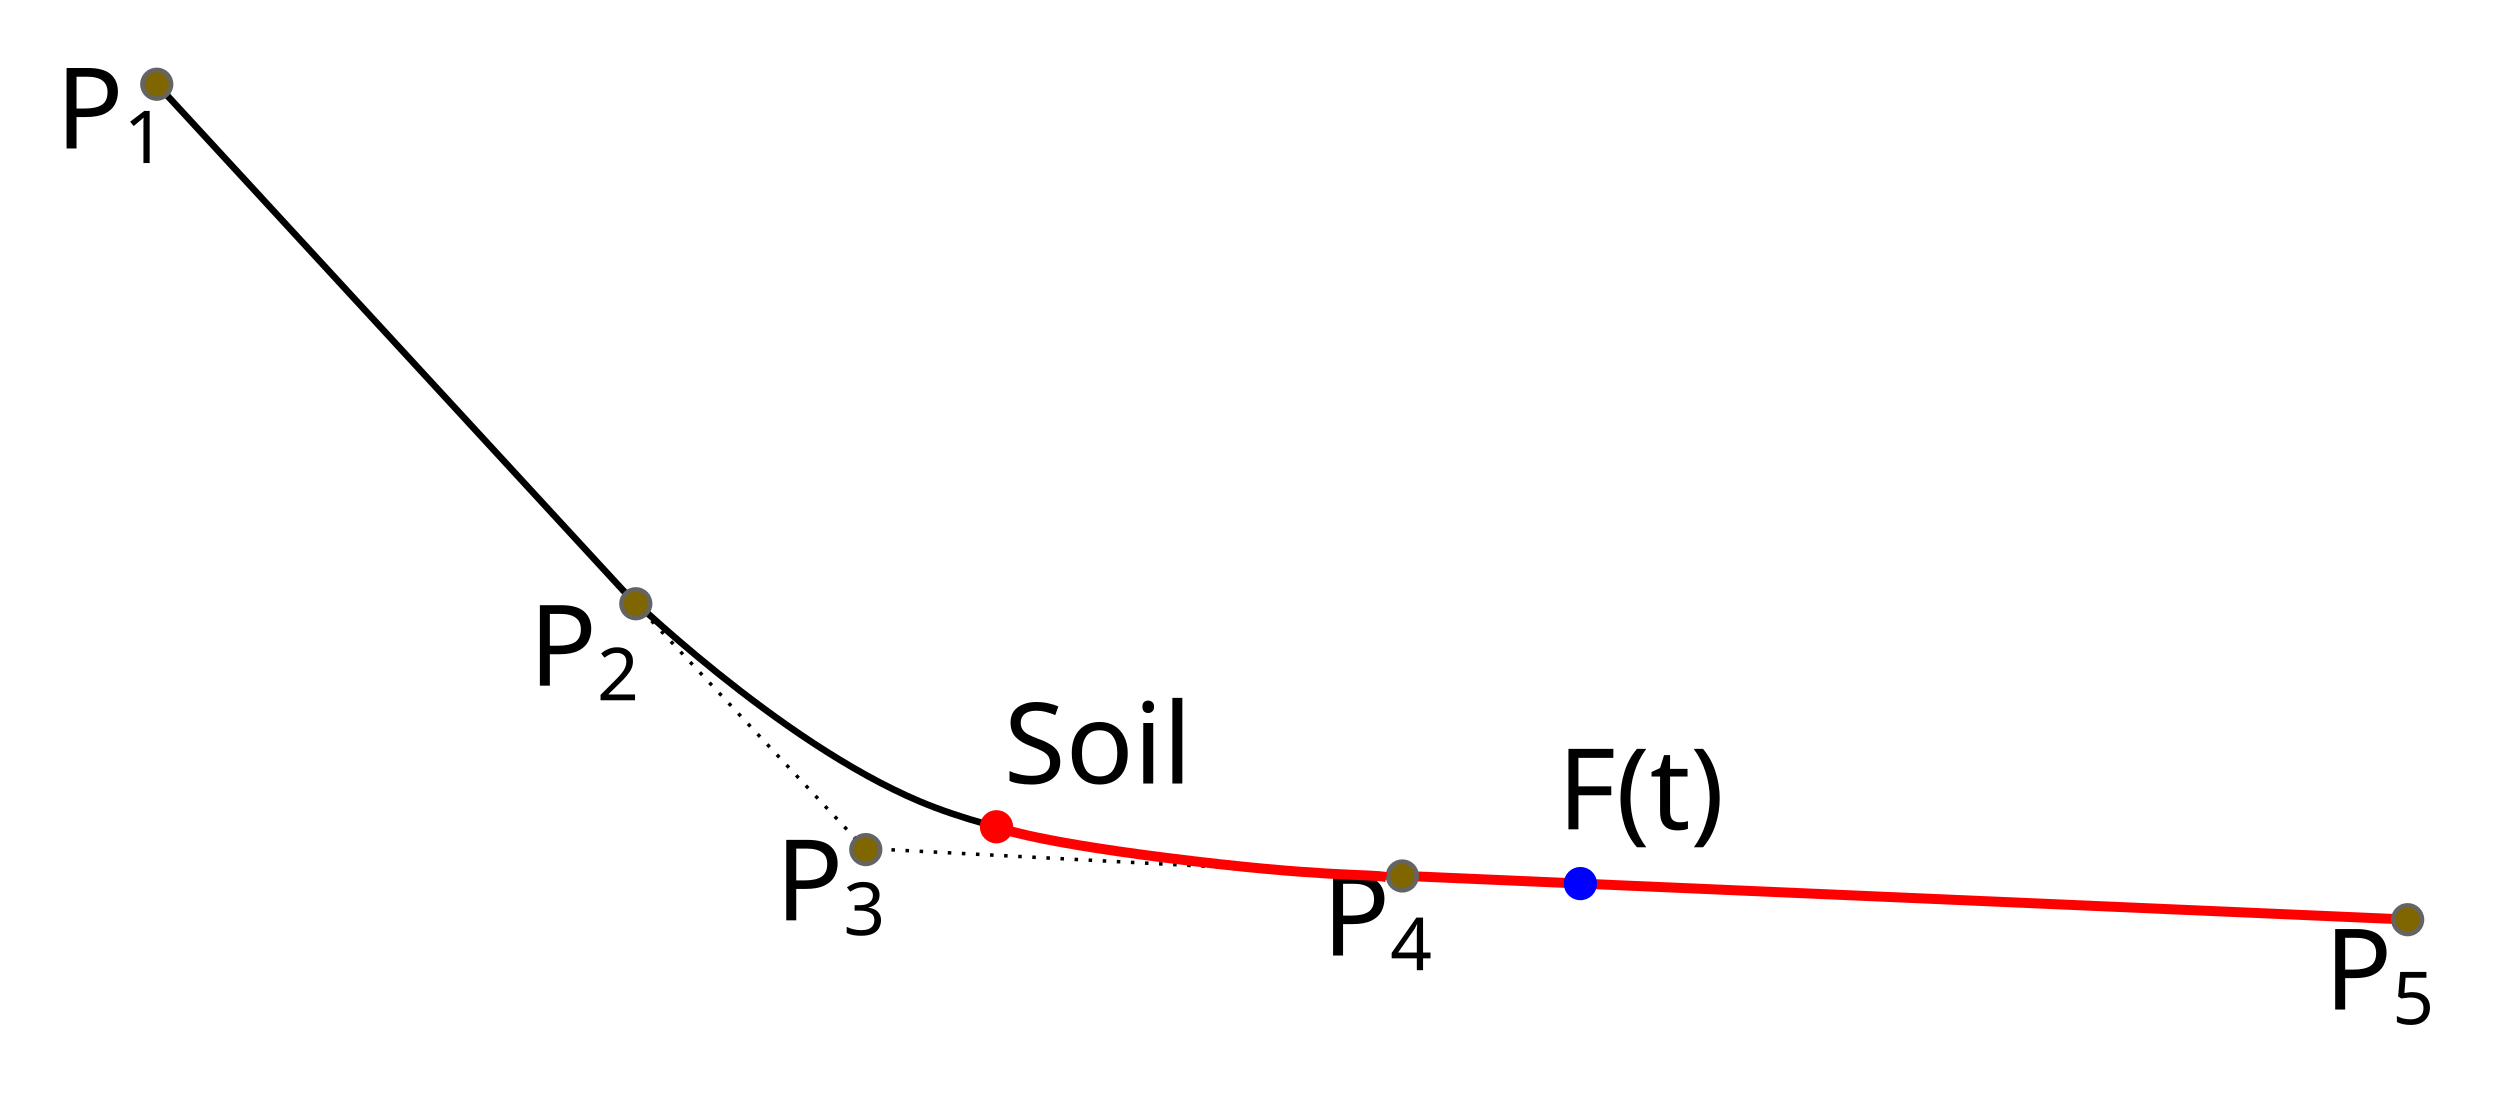
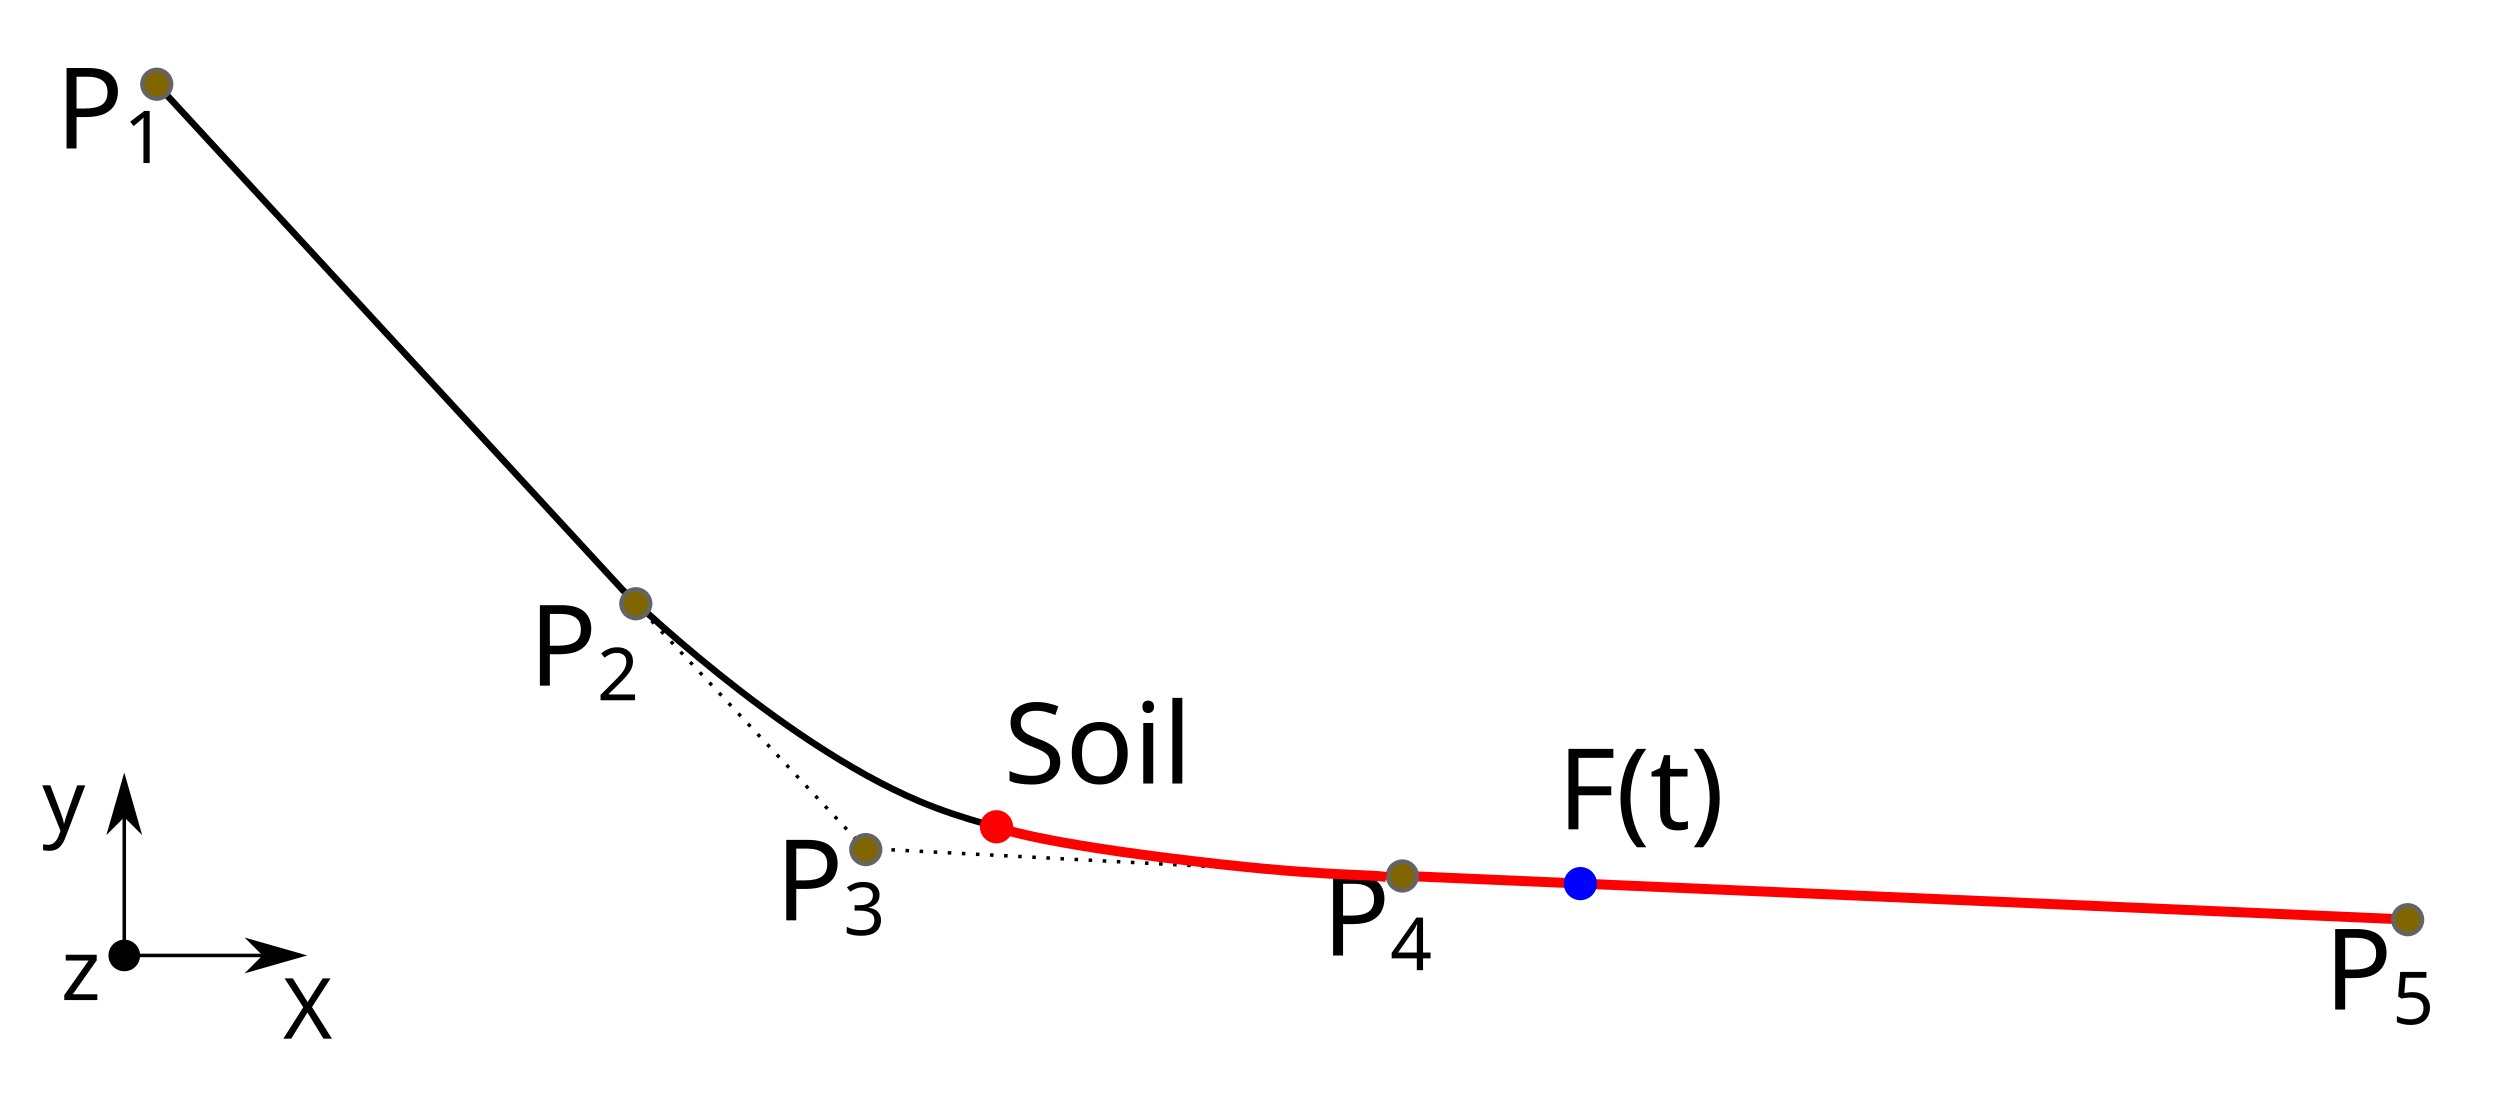
<svg xmlns="http://www.w3.org/2000/svg" width="187.876mm" height="82.641mm" viewBox="0 0 187.876 82.641" version="1.1" id="svg5">
-   <defs id="defs2" />
+   <defs id="defs2">
+     <marker style="overflow:visible;" id="Arrow1Lend" refX="0.0" refY="0.0" orient="auto">
+       <path transform="scale(0.8) rotate(180) translate(12.5,0)" style="fill-rule:evenodd;fill:context-stroke;stroke:context-stroke;stroke-width:1.0pt;" d="M 0.0,0.0 L 5.0,-5.0 L -12.5,0.0 L 5.0,5.0 L 0.0,0.0 z " id="path923" />
+     </marker>
+     <marker style="overflow:visible" id="Arrow1Lend-7" refX="0" refY="0" orient="auto">
+       <path transform="matrix(-0.8,0,0,-0.8,-10,0)" style="fill:context-stroke;fill-rule:evenodd;stroke:context-stroke;stroke-width:1pt" d="M 0,0 5,-5 -12.5,0 5,5 Z" id="path923-4" />
+     </marker>
+   </defs>
  <g id="layer1" transform="translate(-55.48255,-104.8489)">
    <path style="fill:none;stroke:#000000;stroke-width:0.5;stroke-linecap:butt;stroke-linejoin:miter;stroke-miterlimit:4;stroke-dasharray:none;stroke-opacity:1" d="M 102.345,149.256 67.319,111.236" id="path894" />
    <path style="fill:#000000;fill-opacity:1;stroke:#ff0000;stroke-width:0.75;stroke-linecap:butt;stroke-linejoin:miter;stroke-miterlimit:4;stroke-dasharray:none;stroke-opacity:1" d="m 160.844,170.667 75.489,3.286" id="path896" />
    <path style="fill:none;stroke:#000000;stroke-width:0.5;stroke-linecap:butt;stroke-linejoin:miter;stroke-miterlimit:4;stroke-dasharray:none;stroke-opacity:1" d="m 102.292,149.205 c 0,0 11.64,11.376 22.31,15.873 12.29,5.18 36.243,5.644 36.243,5.644" id="path2276" />
    <path style="fill:none;stroke:#000000;stroke-width:0.265;stroke-linecap:butt;stroke-linejoin:miter;stroke-miterlimit:4;stroke-dasharray:0.265, 0.795;stroke-dashoffset:0;stroke-opacity:1" d="M 160.846,170.722 120.458,168.606 102.292,149.205" id="path2890" />
    <ellipse style="fill:#806600;fill-opacity:1;stroke:#646464;stroke-width:0.34;stroke-opacity:1" id="path2540-3" cx="236.419" cy="173.963" rx="1.08" ry="1.08" />
    <ellipse style="fill:#806600;fill-opacity:1;stroke:#646464;stroke-width:0.34;stroke-opacity:1" id="path2540-3-4" cx="160.868" cy="170.678" rx="1.08" ry="1.08" />
    <ellipse style="fill:#0000ff;fill-opacity:1;stroke:#0000ff;stroke-width:0.34;stroke-opacity:1" id="path2540-3-4-1" cx="174.249" cy="171.251" rx="1.08" ry="1.08" />
    <ellipse style="fill:#806600;fill-opacity:1;stroke:#646464;stroke-width:0.34;stroke-opacity:1" id="path2540-3-7" cx="120.546" cy="168.694" rx="1.08" ry="1.08" />
    <ellipse style="fill:#806600;fill-opacity:1;stroke:#646464;stroke-width:0.34;stroke-opacity:1" id="path2540-3-43" cx="103.262" cy="150.22" rx="1.08" ry="1.08" />
    <ellipse style="fill:#806600;fill-opacity:1;stroke:#646464;stroke-width:0.34;stroke-opacity:1" id="path2540-3-8" cx="67.262" cy="111.177" rx="1.08" ry="1.08" />
    <text xml:space="preserve" style="font-style:normal;font-weight:normal;font-size:8.467px;line-height:1.25;font-family:sans-serif;fill:#000000;fill-opacity:1;stroke:none;stroke-width:0.265" x="59.656" y="116.005" id="text3475">
      <tspan id="tspan3473" style="font-size:8.467px;stroke-width:0.265" x="59.656" y="116.005">P<tspan style="font-size:65%;baseline-shift:sub" id="tspan5571">1</tspan>
      </tspan>
    </text>
    <text xml:space="preserve" style="font-style:normal;font-weight:normal;font-size:8.467px;line-height:1.25;font-family:sans-serif;fill:#000000;fill-opacity:1;stroke:none;stroke-width:0.265" x="95.226" y="156.375" id="text3475-4">
      <tspan id="tspan3473-7" style="font-size:8.467px;stroke-width:0.265" x="95.226" y="156.375">P<tspan style="font-size:65%;baseline-shift:sub" id="tspan5571-0">2</tspan>
      </tspan>
    </text>
    <text xml:space="preserve" style="font-style:normal;font-weight:normal;font-size:8.467px;line-height:1.25;font-family:sans-serif;fill:#000000;fill-opacity:1;stroke:none;stroke-width:0.265" x="113.742" y="174.011" id="text3475-7">
      <tspan id="tspan3473-9" style="font-size:8.467px;stroke-width:0.265" x="113.742" y="174.011">P<tspan style="font-size:65%;baseline-shift:sub" id="tspan5571-1">3</tspan>
      </tspan>
    </text>
    <text xml:space="preserve" style="font-style:normal;font-weight:normal;font-size:8.467px;line-height:1.25;font-family:sans-serif;fill:#000000;fill-opacity:1;stroke:none;stroke-width:0.265" x="154.836" y="176.657" id="text3475-73">
      <tspan id="tspan3473-70" style="font-size:8.467px;stroke-width:0.265" x="154.836" y="176.657">P<tspan style="font-size:65%;baseline-shift:sub" id="tspan5571-6">4</tspan>
      </tspan>
    </text>
    <text xml:space="preserve" style="font-style:normal;font-weight:normal;font-size:8.467px;line-height:1.25;font-family:sans-serif;fill:#000000;fill-opacity:1;stroke:none;stroke-width:0.265" x="230.144" y="180.713" id="text3475-5">
      <tspan id="tspan3473-3" style="font-size:8.467px;stroke-width:0.265" x="230.144" y="180.713">P<tspan style="font-size:65%;baseline-shift:sub" id="tspan5571-2">5</tspan>
      </tspan>
    </text>
    <text xml:space="preserve" style="font-style:normal;font-weight:normal;font-size:8.467px;line-height:1.25;font-family:sans-serif;fill:#000000;fill-opacity:1;stroke:none;stroke-width:0.265" x="172.525" y="167.176" id="text17105">
      <tspan id="tspan17103" style="font-size:8.467px;stroke-width:0.265" x="172.525" y="167.176">F(t)</tspan>
    </text>
    <ellipse style="fill:#ff0000;fill-opacity:1;stroke:#ff0000;stroke-width:0.34;stroke-opacity:1" id="path2540-3-4-0" cx="130.368" cy="166.98" rx="1.08" ry="1.08" />
    <text xml:space="preserve" style="font-style:normal;font-weight:normal;font-size:8.467px;line-height:1.25;font-family:sans-serif;fill:#000000;fill-opacity:1;stroke:none;stroke-width:0.265" x="130.912" y="163.731" id="text19764">
      <tspan id="tspan19762" style="font-size:8.467px;stroke-width:0.265" x="130.912" y="163.731">Soil</tspan>
    </text>
    <path style="fill:none;stroke:#ff0000;stroke-width:0.75;stroke-linecap:butt;stroke-linejoin:miter;stroke-miterlimit:4;stroke-dasharray:none;stroke-opacity:1" d="m 130.413,166.994 c 0,0 2.072,0.966 12.554,2.302 11.924,1.519 15.523,1.21 16.699,1.471 v 0" id="path21310" />
+     <path style="fill:none;stroke:#000000;stroke-width:0.265px;stroke-linecap:butt;stroke-linejoin:miter;stroke-opacity:1;marker-end:url(#Arrow1Lend)" d="M 64.822,176.651 V 163.415" id="path918" />
+     <path style="fill:none;stroke:#000000;stroke-width:0.265px;stroke-linecap:butt;stroke-linejoin:miter;stroke-opacity:1;marker-end:url(#Arrow1Lend-7)" d="m 64.822,176.651 h 13.236" id="path918-9" />
+     <text xml:space="preserve" style="font-style:normal;font-weight:normal;font-size:6.35px;line-height:1.25;font-family:sans-serif;fill:#000000;fill-opacity:1;stroke:none;stroke-width:0.265" x="76.744" y="182.907" id="text2912">
+       <tspan id="tspan2910" style="font-size:6.35px;stroke-width:0.265" x="76.744" y="182.907">X</tspan>
+     </text>
+     <text xml:space="preserve" style="font-style:normal;font-weight:normal;font-size:6.35px;line-height:1.25;font-family:sans-serif;fill:#000000;fill-opacity:1;stroke:none;stroke-width:0.265" x="58.657" y="167.274" id="text2912-8">
+       <tspan id="tspan2910-4" style="font-size:6.35px;stroke-width:0.265" x="58.657" y="167.274">y</tspan>
+     </text>
+     <text xml:space="preserve" style="font-style:normal;font-weight:normal;font-size:6.35px;line-height:1.25;font-family:sans-serif;fill:#000000;fill-opacity:1;stroke:none;stroke-width:0.265" x="60.062" y="180.002" id="text2912-0">
+       <tspan id="tspan2910-0" style="font-size:6.35px;stroke-width:0.265" x="60.062" y="180.002">z</tspan>
+     </text>
+     <circle style="fill:#000000;fill-opacity:1;stroke:#000000;stroke-width:0.75;stroke-opacity:1" id="path7474" cx="64.822" cy="176.651" r="0.816" />
  </g>
</svg>
